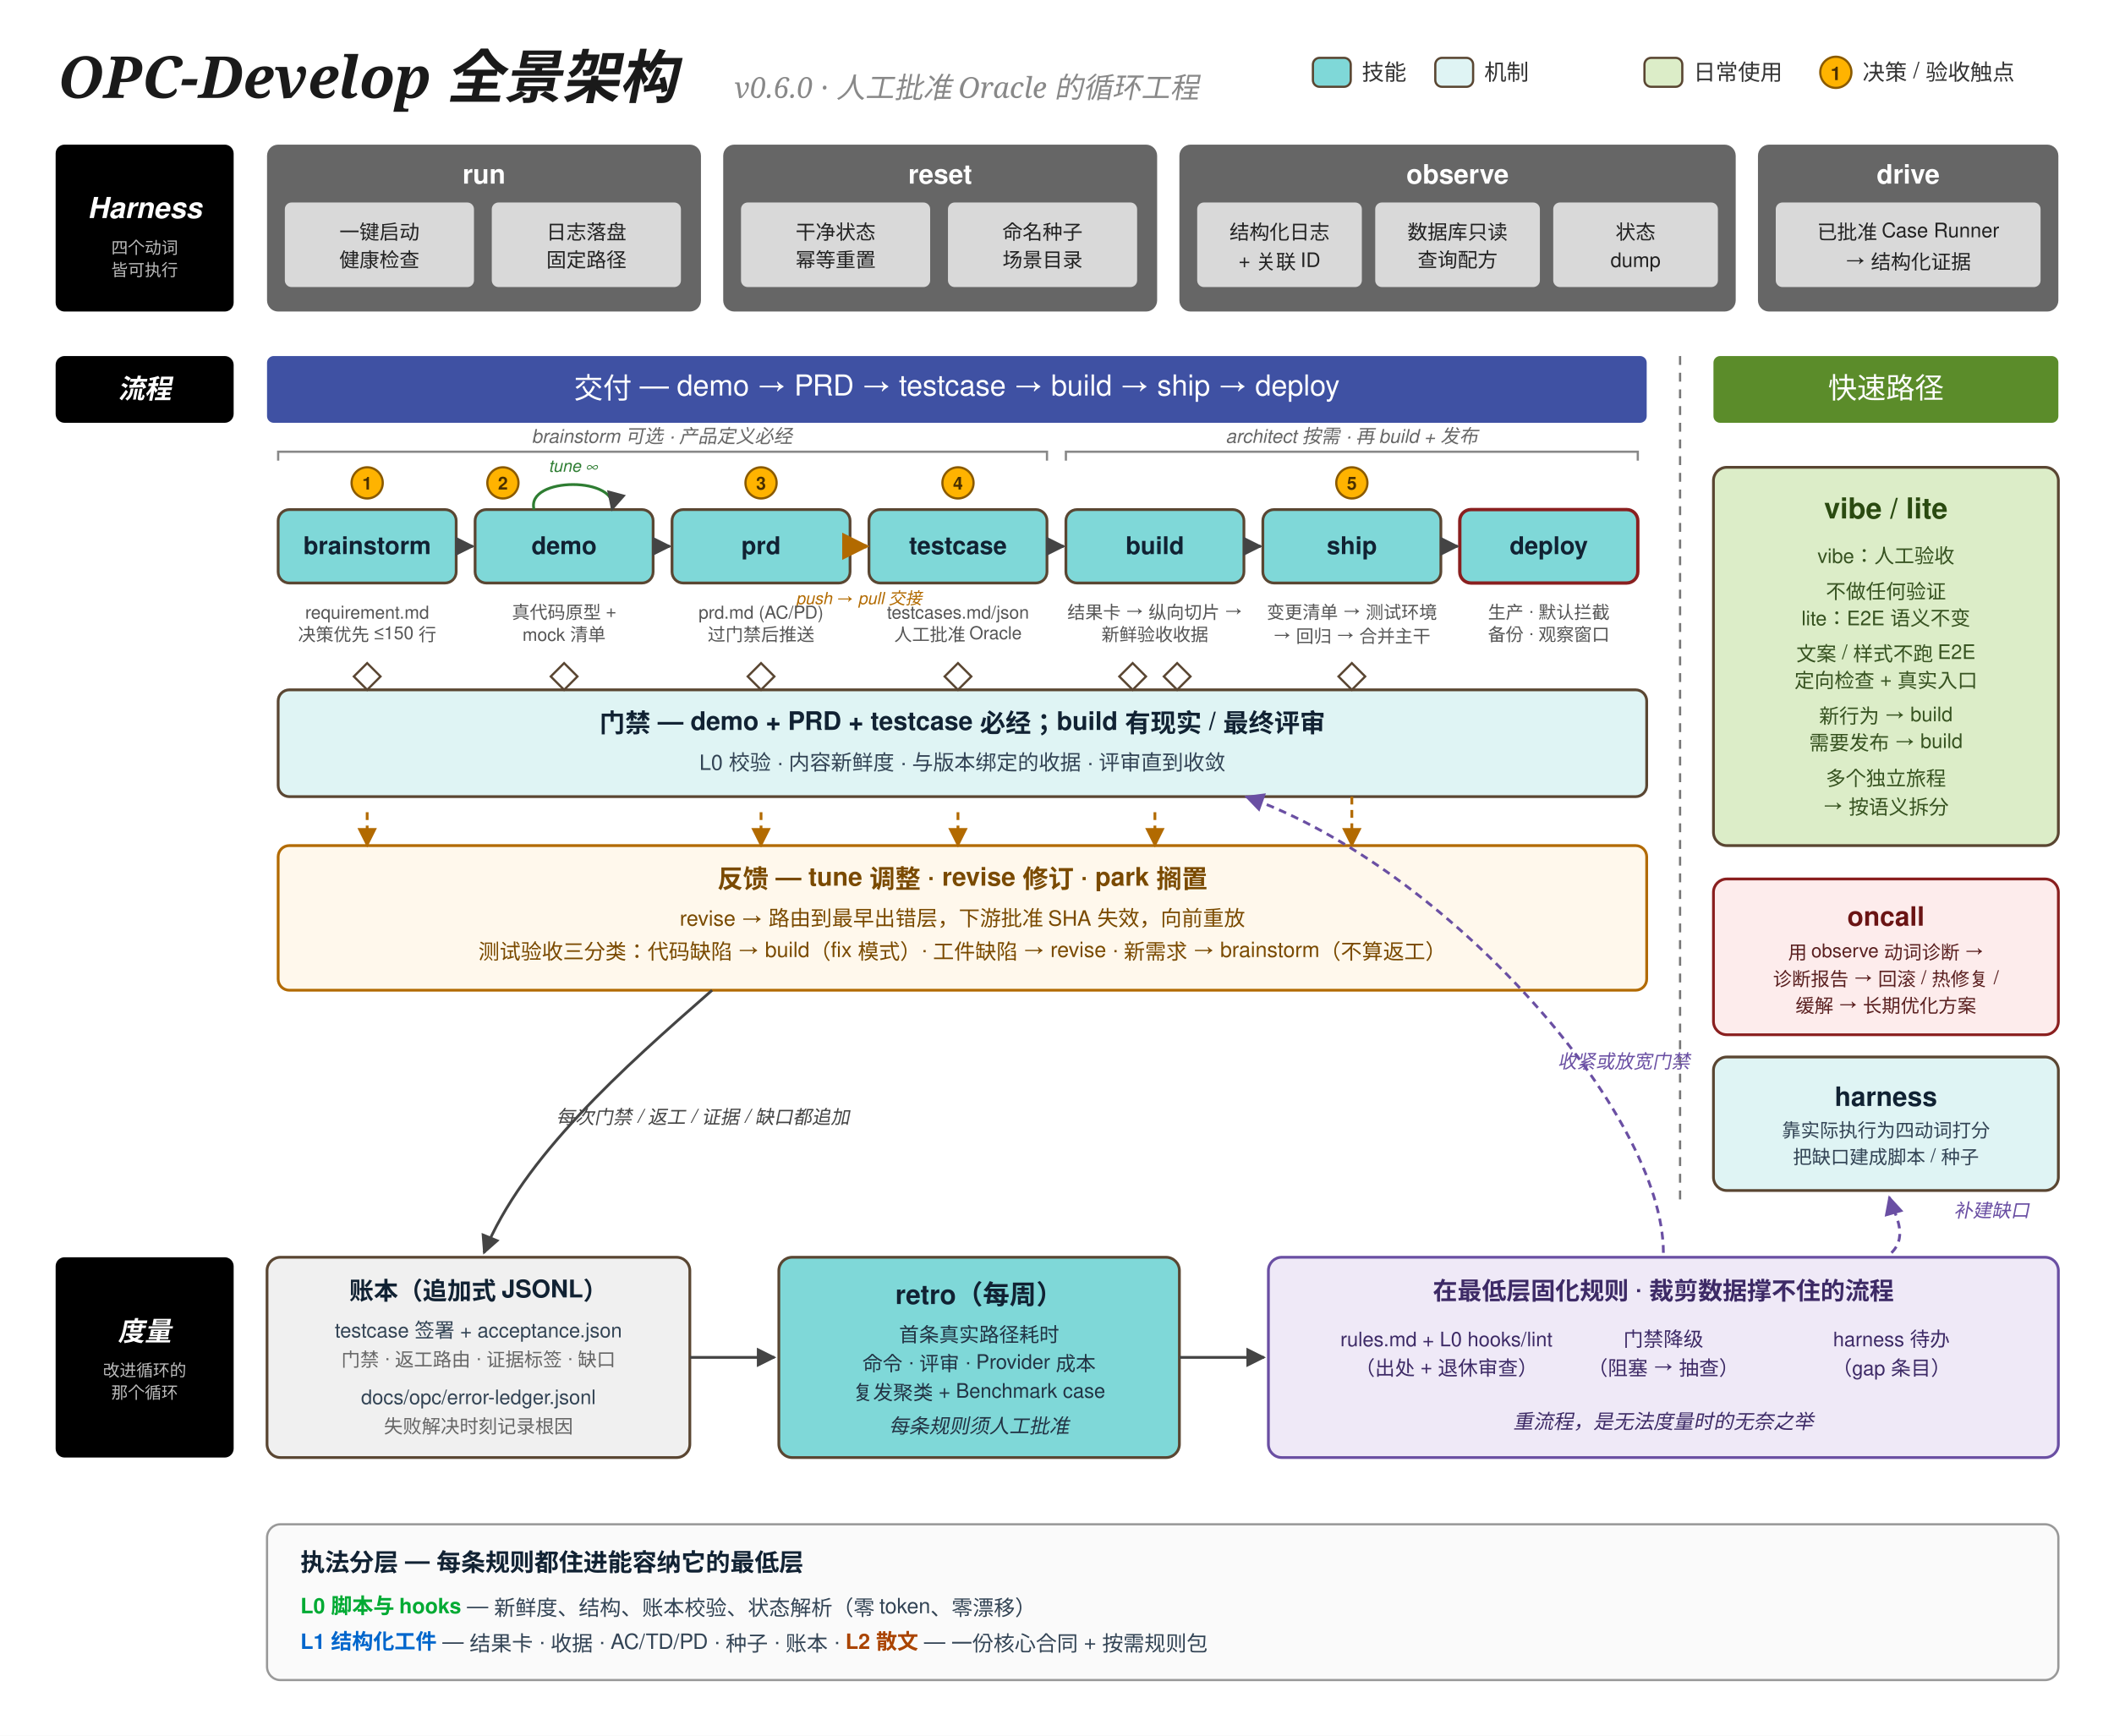
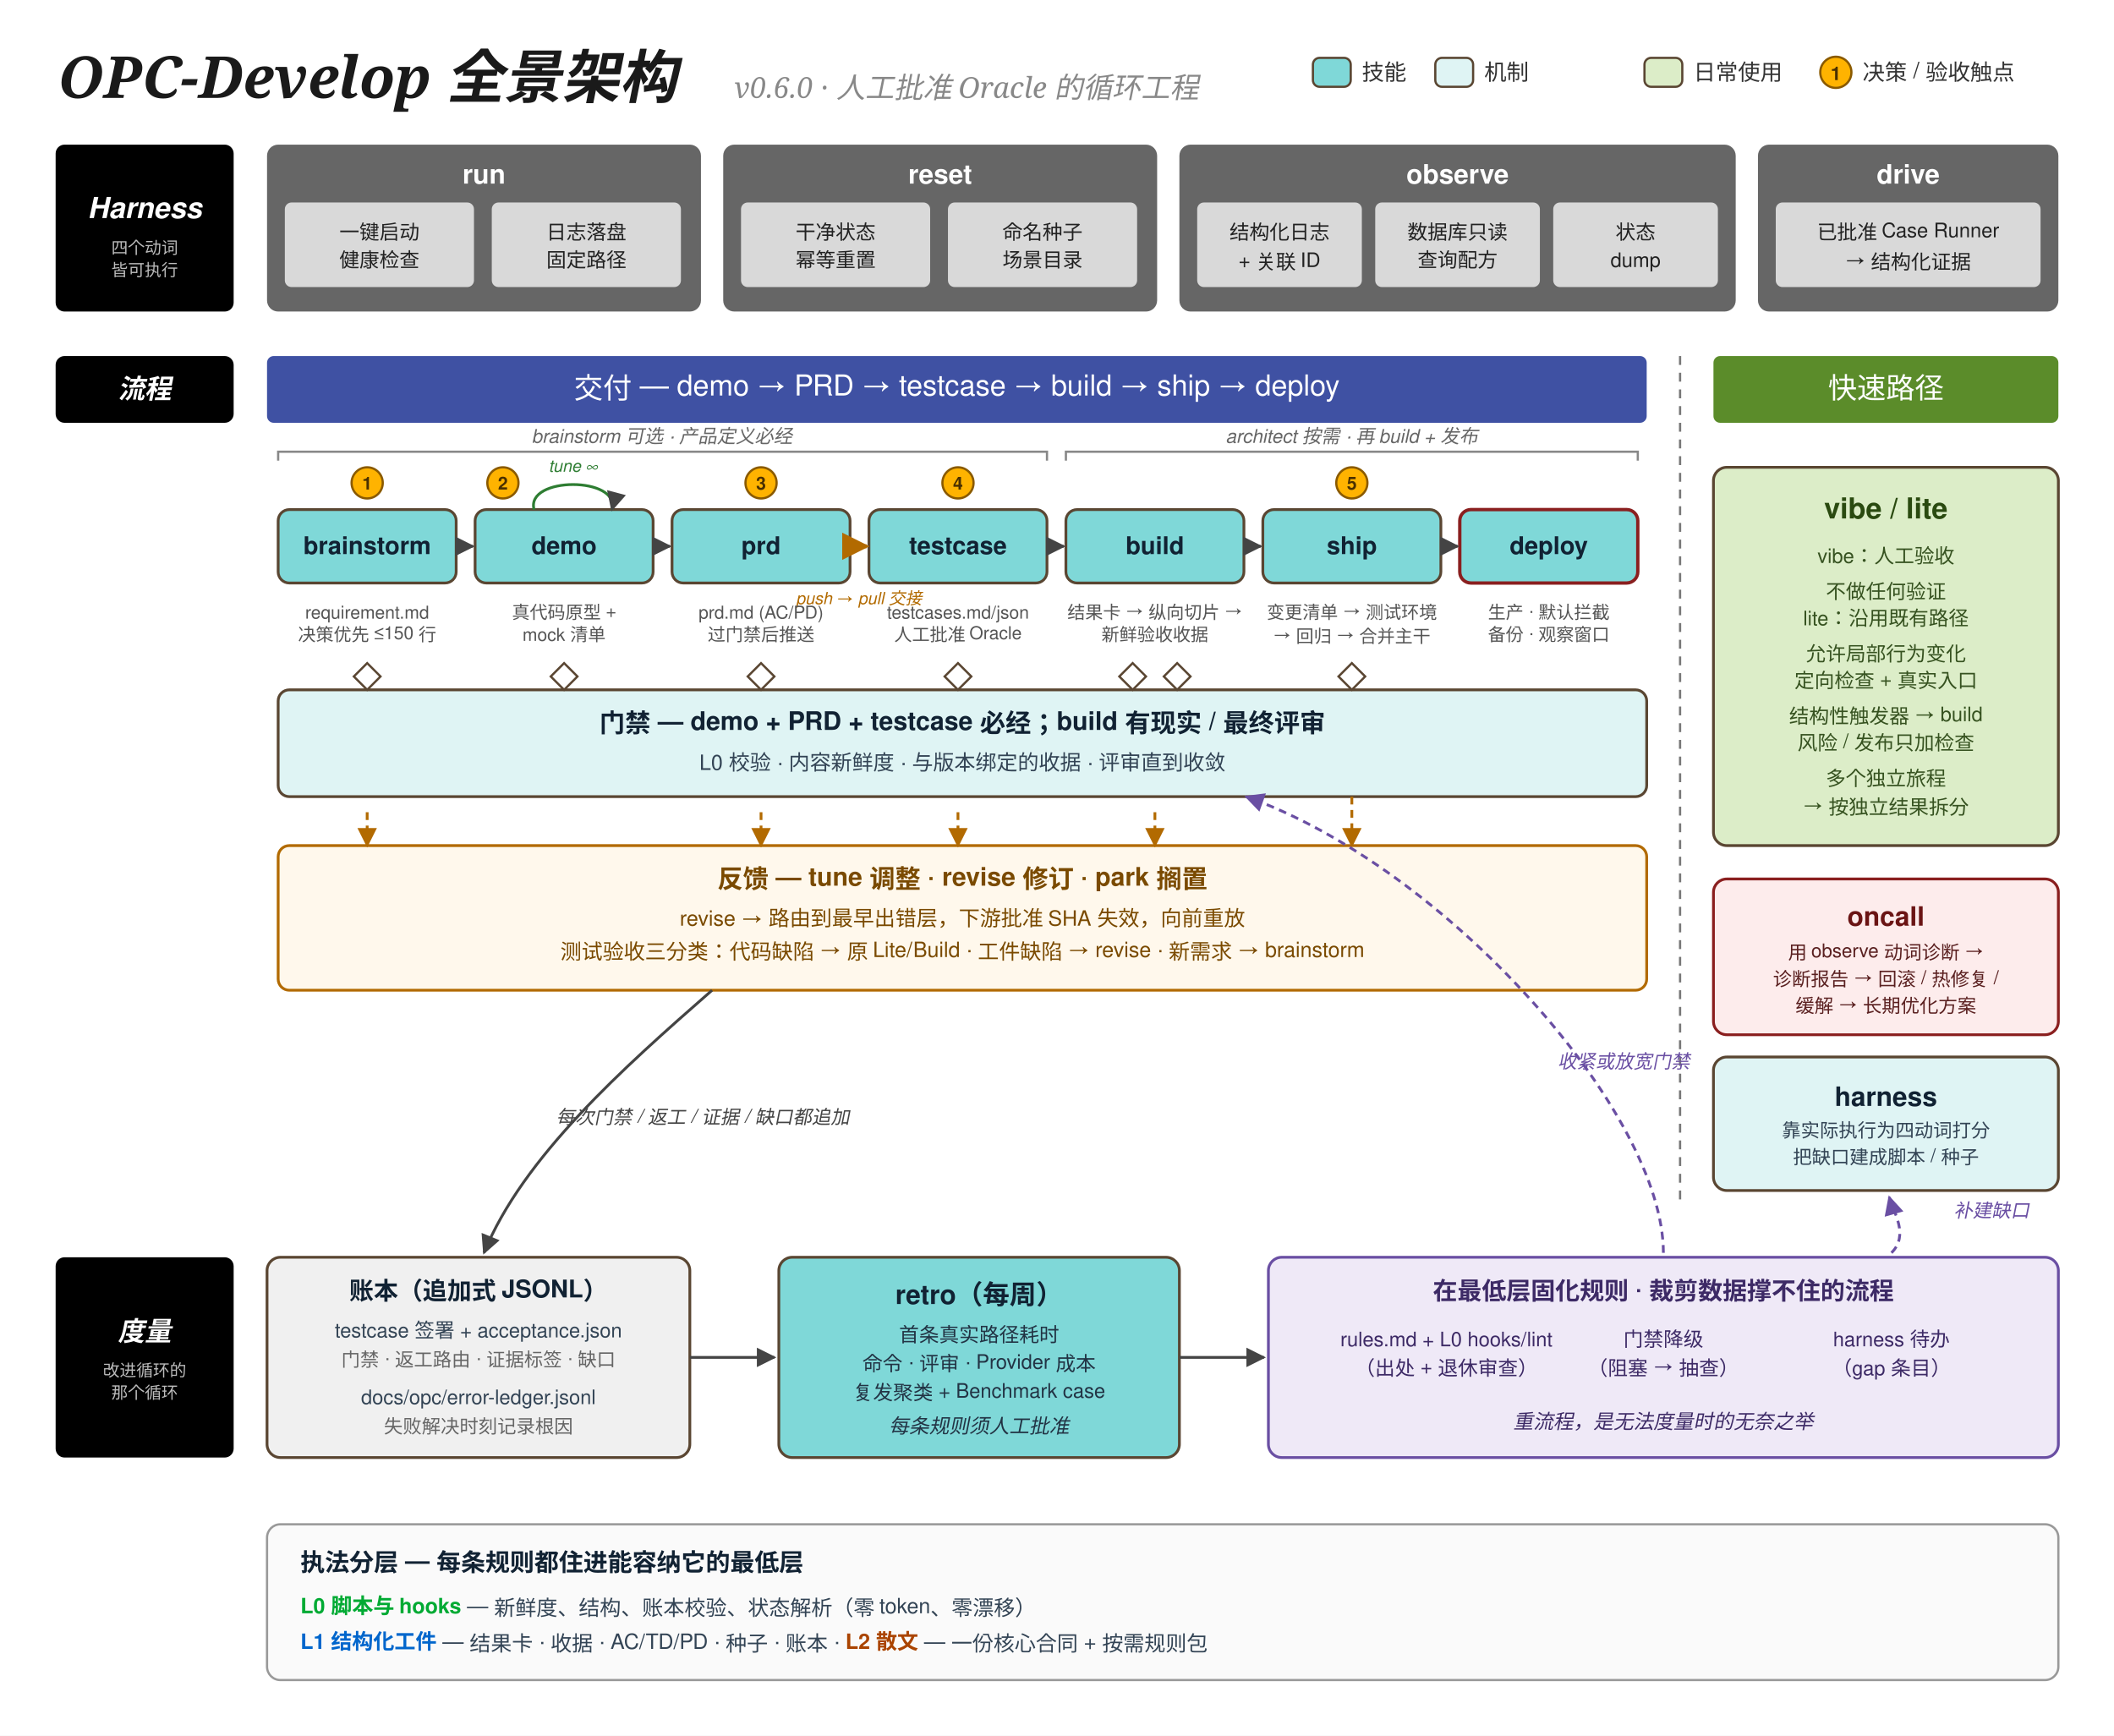
<svg xmlns="http://www.w3.org/2000/svg" width="1900" height="1560" viewBox="0 0 1900 1560" font-family="Helvetica, Arial, sans-serif">
  <defs>
    <marker id="arrow" viewBox="0 0 10 10" refX="9" refY="5" markerWidth="7" markerHeight="7" orient="auto-start-reverse">
      <path d="M 0 0 L 10 5 L 0 10 z" fill="#444" />
    </marker>
    <marker id="arrowAmber" viewBox="0 0 10 10" refX="9" refY="5" markerWidth="7" markerHeight="7" orient="auto-start-reverse">
      <path d="M 0 0 L 10 5 L 0 10 z" fill="#b26a00" />
    </marker>
    <marker id="arrowPurple" viewBox="0 0 10 10" refX="9" refY="5" markerWidth="7" markerHeight="7" orient="auto-start-reverse">
      <path d="M 0 0 L 10 5 L 0 10 z" fill="#6a4fa3" />
    </marker>
  </defs>
  <rect width="1900" height="1560" fill="#ffffff" />
  <text x="52" y="88" font-family="Georgia, serif" font-size="52" font-style="italic" font-weight="bold" fill="#1a1a1a">OPC-Develop 全景架构</text>
  <text x="660" y="88" font-family="Georgia, serif" font-size="26" font-style="italic" fill="#888">v0.6.0 · 人工批准 Oracle 的循环工程</text>
  <g font-size="20" fill="#333">
    <rect x="1180" y="52" width="34" height="26" rx="6" fill="#7fd8d8" stroke="#5a4632" stroke-width="2" />
    <text x="1224" y="72">技能</text>
    <rect x="1290" y="52" width="34" height="26" rx="6" fill="#dff4f4" stroke="#5a4632" stroke-width="2" />
    <text x="1334" y="72">机制</text>
    <rect x="1478" y="52" width="34" height="26" rx="6" fill="#dcedc8" stroke="#5a4632" stroke-width="2" />
    <text x="1522" y="72">日常使用</text>
    <circle cx="1650" cy="65" r="14" fill="#ffb300" stroke="#8a5a00" stroke-width="2" />
    <text x="1650" y="72" text-anchor="middle" font-size="17" font-weight="bold" fill="#4a3000">1</text>
    <text x="1674" y="72">决策 / 验收触点</text>
  </g>
  <rect x="50" y="130" width="160" height="150" rx="8" fill="#000" />
  <text x="130" y="196" text-anchor="middle" font-size="26" font-style="italic" font-weight="bold" fill="#fff">Harness</text>
  <text x="130" y="228" text-anchor="middle" font-size="15" fill="#bbb">四个动词</text>
  <text x="130" y="248" text-anchor="middle" font-size="15" fill="#bbb">皆可执行</text>
  <g>
    <rect x="240" y="130" width="390" height="150" rx="10" fill="#666" />
    <text x="435" y="165" text-anchor="middle" font-size="24" font-weight="bold" fill="#fff">run</text>
    <rect x="256" y="182" width="170" height="76" rx="6" fill="#d9d9d9" />
    <text x="341" y="215" text-anchor="middle" font-size="18" fill="#222">一键启动</text>
    <text x="341" y="240" text-anchor="middle" font-size="18" fill="#222">健康检查</text>
    <rect x="442" y="182" width="170" height="76" rx="6" fill="#d9d9d9" />
    <text x="527" y="215" text-anchor="middle" font-size="18" fill="#222">日志落盘</text>
    <text x="527" y="240" text-anchor="middle" font-size="18" fill="#222">固定路径</text>
    <rect x="650" y="130" width="390" height="150" rx="10" fill="#666" />
    <text x="845" y="165" text-anchor="middle" font-size="24" font-weight="bold" fill="#fff">reset</text>
    <rect x="666" y="182" width="170" height="76" rx="6" fill="#d9d9d9" />
    <text x="751" y="215" text-anchor="middle" font-size="18" fill="#222">干净状态</text>
    <text x="751" y="240" text-anchor="middle" font-size="18" fill="#222">幂等重置</text>
    <rect x="852" y="182" width="170" height="76" rx="6" fill="#d9d9d9" />
    <text x="937" y="215" text-anchor="middle" font-size="18" fill="#222">命名种子</text>
    <text x="937" y="240" text-anchor="middle" font-size="18" fill="#222">场景目录</text>
    <rect x="1060" y="130" width="500" height="150" rx="10" fill="#666" />
    <text x="1310" y="165" text-anchor="middle" font-size="24" font-weight="bold" fill="#fff">observe</text>
    <rect x="1076" y="182" width="148" height="76" rx="6" fill="#d9d9d9" />
    <text x="1150" y="215" text-anchor="middle" font-size="18" fill="#222">结构化日志</text>
    <text x="1150" y="240" text-anchor="middle" font-size="18" fill="#222">+ 关联 ID</text>
    <rect x="1236" y="182" width="148" height="76" rx="6" fill="#d9d9d9" />
    <text x="1310" y="215" text-anchor="middle" font-size="18" fill="#222">数据库只读</text>
    <text x="1310" y="240" text-anchor="middle" font-size="18" fill="#222">查询配方</text>
    <rect x="1396" y="182" width="148" height="76" rx="6" fill="#d9d9d9" />
    <text x="1470" y="215" text-anchor="middle" font-size="18" fill="#222">状态</text>
    <text x="1470" y="240" text-anchor="middle" font-size="18" fill="#222">dump</text>
    <rect x="1580" y="130" width="270" height="150" rx="10" fill="#666" />
    <text x="1715" y="165" text-anchor="middle" font-size="24" font-weight="bold" fill="#fff">drive</text>
    <rect x="1596" y="182" width="238" height="76" rx="6" fill="#d9d9d9" />
    <text x="1715" y="215" text-anchor="middle" font-size="18" fill="#222">已批准 Case Runner</text>
    <text x="1715" y="240" text-anchor="middle" font-size="18" fill="#222">→ 结构化证据</text>
  </g>
  <rect x="50" y="320" width="160" height="60" rx="8" fill="#000" />
  <text x="130" y="358" text-anchor="middle" font-size="24" font-style="italic" font-weight="bold" fill="#fff">流程</text>
  <rect x="240" y="320" width="1240" height="60" rx="6" fill="#3f51a3" />
  <text x="860" y="358" text-anchor="middle" font-size="26" fill="#fff">交付 — demo → PRD → testcase → build → ship → deploy</text>
  <line x1="1510" y1="320" x2="1510" y2="1080" stroke="#777" stroke-width="2" stroke-dasharray="8,7" />
  <rect x="1540" y="320" width="310" height="60" rx="6" fill="#5b8c2a" />
  <text x="1695" y="358" text-anchor="middle" font-size="26" fill="#fff">快速路径</text>
  <g stroke="#888" stroke-width="2" fill="none">
    <path d="M 250 414 L 250 406 L 941 406 L 941 414" />
    <path d="M 958 414 L 958 406 L 1472 406 L 1472 414" />
  </g>
  <text x="595" y="398" text-anchor="middle" font-size="17" font-style="italic" fill="#666">brainstorm 可选 · 产品定义必经</text>
  <text x="1215" y="398" text-anchor="middle" font-size="17" font-style="italic" fill="#666">architect 按需 · 再 build + 发布</text>
  <g font-size="22" font-weight="bold" fill="#123">
    <circle cx="330" cy="434" r="14" fill="#ffb300" stroke="#8a5a00" stroke-width="2" />
    <text x="330" y="440" text-anchor="middle" font-size="16" fill="#4a3000">1</text>
    <rect x="250" y="458" width="160" height="66" rx="10" fill="#7fd8d8" stroke="#5a4632" stroke-width="2.5" />
    <text x="330" y="498" text-anchor="middle">brainstorm</text>
    <circle cx="452" cy="434" r="14" fill="#ffb300" stroke="#8a5a00" stroke-width="2" />
    <text x="452" y="440" text-anchor="middle" font-size="16" fill="#4a3000">2</text>
    <rect x="427" y="458" width="160" height="66" rx="10" fill="#7fd8d8" stroke="#5a4632" stroke-width="2.5" />
    <text x="507" y="498" text-anchor="middle">demo</text>
    <circle cx="684" cy="434" r="14" fill="#ffb300" stroke="#8a5a00" stroke-width="2" />
    <text x="684" y="440" text-anchor="middle" font-size="16" fill="#4a3000">3</text>
    <rect x="604" y="458" width="160" height="66" rx="10" fill="#7fd8d8" stroke="#5a4632" stroke-width="2.5" />
    <text x="684" y="498" text-anchor="middle">prd</text>
    <circle cx="861" cy="434" r="14" fill="#ffb300" stroke="#8a5a00" stroke-width="2" />
    <text x="861" y="440" text-anchor="middle" font-size="16" fill="#4a3000">4</text>
    <rect x="781" y="458" width="160" height="66" rx="10" fill="#7fd8d8" stroke="#5a4632" stroke-width="2.5" />
    <text x="861" y="498" text-anchor="middle">testcase</text>
    <rect x="958" y="458" width="160" height="66" rx="10" fill="#7fd8d8" stroke="#5a4632" stroke-width="2.5" />
    <text x="1038" y="498" text-anchor="middle">build</text>
    <circle cx="1215" cy="434" r="14" fill="#ffb300" stroke="#8a5a00" stroke-width="2" />
    <text x="1215" y="440" text-anchor="middle" font-size="16" fill="#4a3000">5</text>
    <rect x="1135" y="458" width="160" height="66" rx="10" fill="#7fd8d8" stroke="#5a4632" stroke-width="2.5" />
    <text x="1215" y="498" text-anchor="middle">ship</text>
    <rect x="1312" y="458" width="160" height="66" rx="10" fill="#7fd8d8" stroke="#8a1f1f" stroke-width="3" />
    <text x="1392" y="498" text-anchor="middle">deploy</text>
  </g>
  <g stroke="#444" stroke-width="2.5" fill="none">
    <line x1="410" y1="491" x2="425" y2="491" marker-end="url(#arrow)" />
    <line x1="587" y1="491" x2="602" y2="491" marker-end="url(#arrow)" />
    <line x1="941" y1="491" x2="956" y2="491" marker-end="url(#arrow)" />
    <line x1="1118" y1="491" x2="1133" y2="491" marker-end="url(#arrow)" />
    <line x1="1295" y1="491" x2="1310" y2="491" marker-end="url(#arrow)" />
  </g>
  <line x1="764" y1="491" x2="779" y2="491" stroke="#b26a00" stroke-width="3.5" marker-end="url(#arrowAmber)" />
  <text x="772" y="543" text-anchor="middle" font-size="15" font-style="italic" fill="#b26a00">push → pull 交接</text>
  <path d="M 480 458 C 472 428, 558 428, 550 458" stroke="#2e7d32" stroke-width="2.5" fill="none" marker-end="url(#arrow)" />
  <text x="515" y="424" text-anchor="middle" font-size="15" fill="#2e7d32" font-style="italic">tune ∞</text>
  <g font-size="16" fill="#555" text-anchor="middle">
    <text x="330" y="556">requirement.md</text>
    <text x="330" y="576">决策优先 ≤150 行</text>
    <text x="507" y="556">真代码原型 +</text>
    <text x="507" y="576">mock 清单</text>
    <text x="684" y="556">prd.md (AC/PD)</text>
    <text x="684" y="576">过门禁后推送</text>
    <text x="861" y="556">testcases.md/json</text>
    <text x="861" y="576">人工批准 Oracle</text>
    <text x="1038" y="556">结果卡 → 纵向切片 →</text>
    <text x="1038" y="576">新鲜验收收据</text>
    <text x="1215" y="556">变更清单 → 测试环境</text>
    <text x="1215" y="576">→ 回归 → 合并主干</text>
    <text x="1392" y="556">生产 · 默认拦截</text>
    <text x="1392" y="576">备份 · 观察窗口</text>
  </g>
  <rect x="250" y="620" width="1230" height="96" rx="10" fill="#dff4f4" stroke="#5a4632" stroke-width="2.5" />
  <text x="865" y="658" text-anchor="middle" font-size="23" font-weight="bold" fill="#123">门禁 — demo + PRD + testcase 必经；build 有现实 / 最终评审</text>
  <text x="865" y="692" text-anchor="middle" font-size="19" fill="#345">L0 校验 · 内容新鲜度 · 与版本绑定的收据 · 评审直到收敛</text>
  <g fill="#fff" stroke="#5a4632" stroke-width="2">
    <path d="M 330 596 l 12 12 l -12 12 l -12 -12 z" />
    <path d="M 507 596 l 12 12 l -12 12 l -12 -12 z" />
    <path d="M 684 596 l 12 12 l -12 12 l -12 -12 z" />
    <path d="M 861 596 l 12 12 l -12 12 l -12 -12 z" />
    <path d="M 1018 596 l 12 12 l -12 12 l -12 -12 z" />
    <path d="M 1058 596 l 12 12 l -12 12 l -12 -12 z" />
    <path d="M 1215 596 l 12 12 l -12 12 l -12 -12 z" />
  </g>
  <rect x="250" y="760" width="1230" height="130" rx="10" fill="#fff8ec" stroke="#b26a00" stroke-width="2.5" />
  <text x="865" y="798" text-anchor="middle" font-size="23" font-weight="bold" fill="#7a4a00">反馈 — tune 调整 · revise 修订 · park 搁置</text>
  <text x="865" y="832" text-anchor="middle" font-size="19" fill="#7a4a00">revise → 路由到最早出错层，下游批准 SHA 失效，向前重放</text>
-   <text x="865" y="862" text-anchor="middle" font-size="19" fill="#7a4a00">测试验收三分类：代码缺陷 → build（fix 模式）· 工件缺陷 → revise · 新需求 → brainstorm（不算返工）</text>
+   <text x="865" y="862" text-anchor="middle" font-size="19" fill="#7a4a00">测试验收三分类：代码缺陷 → 原 Lite/Build · 工件缺陷 → revise · 新需求 → brainstorm</text>
  <g stroke="#b26a00" stroke-width="2.5" fill="none" stroke-dasharray="7,5">
    <path d="M 1215 760 C 1215 740, 1215 730, 1215 716" marker-end="url(#arrowAmber)" transform="rotate(180 1215 738)" />
    <path d="M 330 760 C 330 745, 330 740, 330 730" marker-end="url(#arrowAmber)" transform="rotate(180 330 745)" />
    <path d="M 684 760 C 684 745, 684 740, 684 730" marker-end="url(#arrowAmber)" transform="rotate(180 684 745)" />
    <path d="M 861 760 C 861 745, 861 740, 861 730" marker-end="url(#arrowAmber)" transform="rotate(180 861 745)" />
    <path d="M 1038 760 C 1038 745, 1038 740, 1038 730" marker-end="url(#arrowAmber)" transform="rotate(180 1038 745)" />
  </g>
  <rect x="1540" y="420" width="310" height="340" rx="12" fill="#dcedc8" stroke="#5a4632" stroke-width="2.5" />
  <text x="1695" y="466" text-anchor="middle" font-size="26" font-weight="bold" fill="#2a4a10">vibe / lite</text>
  <g font-size="18" fill="#365220" text-anchor="middle">
    <text x="1695" y="506">vibe：人工验收</text>
    <text x="1695" y="538">不做任何验证</text>
-     <text x="1695" y="562">lite：E2E 语义不变</text>
-     <text x="1695" y="594">文案 / 样式不跑 E2E</text>
+     <text x="1695" y="562">lite：沿用既有路径</text>
+     <text x="1695" y="594">允许局部行为变化</text>
    <text x="1695" y="618">定向检查 + 真实入口</text>
-     <text x="1695" y="650">新行为 → build</text>
-     <text x="1695" y="674">需要发布 → build</text>
+     <text x="1695" y="650">结构性触发器 → build</text>
+     <text x="1695" y="674">风险 / 发布只加检查</text>
    <text x="1695" y="706">多个独立旅程</text>
-     <text x="1695" y="730">→ 按语义拆分</text>
+     <text x="1695" y="730">→ 按独立结果拆分</text>
  </g>
  <rect x="1540" y="790" width="310" height="140" rx="12" fill="#fdecec" stroke="#8a1f1f" stroke-width="2.5" />
  <text x="1695" y="832" text-anchor="middle" font-size="24" font-weight="bold" fill="#6a1414">oncall</text>
  <text x="1695" y="862" text-anchor="middle" font-size="17" fill="#5a2020">用 observe 动词诊断 →</text>
  <text x="1695" y="886" text-anchor="middle" font-size="17" fill="#5a2020">诊断报告 → 回滚 / 热修复 /</text>
  <text x="1695" y="910" text-anchor="middle" font-size="17" fill="#5a2020">缓解 → 长期优化方案</text>
  <rect x="1540" y="950" width="310" height="120" rx="12" fill="#dff4f4" stroke="#5a4632" stroke-width="2.5" />
  <text x="1695" y="994" text-anchor="middle" font-size="24" font-weight="bold" fill="#123">harness</text>
  <text x="1695" y="1022" text-anchor="middle" font-size="17" fill="#345">靠实际执行为四动词打分</text>
  <text x="1695" y="1046" text-anchor="middle" font-size="17" fill="#345">把缺口建成脚本 / 种子</text>
  <rect x="50" y="1130" width="160" height="180" rx="8" fill="#000" />
  <text x="130" y="1205" text-anchor="middle" font-size="24" font-style="italic" font-weight="bold" fill="#fff">度量</text>
  <text x="130" y="1237" text-anchor="middle" font-size="15" fill="#bbb">改进循环的</text>
  <text x="130" y="1257" text-anchor="middle" font-size="15" fill="#bbb">那个循环</text>
  <rect x="240" y="1130" width="380" height="180" rx="12" fill="#f0f0f0" stroke="#5a4632" stroke-width="2.5" />
  <text x="430" y="1168" text-anchor="middle" font-size="22" font-weight="bold" fill="#123">账本（追加式 JSONL）</text>
  <text x="430" y="1202" text-anchor="middle" font-size="18" fill="#345">testcase 签署 + acceptance.json</text>
  <text x="430" y="1228" text-anchor="middle" font-size="17" fill="#666">门禁 · 返工路由 · 证据标签 · 缺口</text>
  <text x="430" y="1262" text-anchor="middle" font-size="18" fill="#345">docs/opc/error-ledger.jsonl</text>
  <text x="430" y="1288" text-anchor="middle" font-size="17" fill="#666">失败解决时刻记录根因</text>
  <rect x="700" y="1130" width="360" height="180" rx="12" fill="#7fd8d8" stroke="#5a4632" stroke-width="2.5" />
  <text x="880" y="1172" text-anchor="middle" font-size="24" font-weight="bold" fill="#123">retro（每周）</text>
  <text x="880" y="1206" text-anchor="middle" font-size="18" fill="#234">首条真实路径耗时</text>
  <text x="880" y="1232" text-anchor="middle" font-size="18" fill="#234">命令 · 评审 · Provider 成本</text>
  <text x="880" y="1258" text-anchor="middle" font-size="18" fill="#234">复发聚类 + Benchmark case</text>
  <text x="880" y="1288" text-anchor="middle" font-size="18" font-style="italic" fill="#234">每条规则须人工批准</text>
  <rect x="1140" y="1130" width="710" height="180" rx="12" fill="#efe9f7" stroke="#6a4fa3" stroke-width="2.5" />
  <text x="1495" y="1168" text-anchor="middle" font-size="22" font-weight="bold" fill="#3d2a66">在最低层固化规则 · 裁剪数据撑不住的流程</text>
  <g font-size="18" fill="#3d2a66" text-anchor="middle">
    <text x="1300" y="1210">rules.md + L0 hooks/lint</text>
    <text x="1300" y="1236">（出处 + 退休审查）</text>
    <text x="1495" y="1210">门禁降级</text>
    <text x="1495" y="1236">（阻塞 → 抽查）</text>
    <text x="1700" y="1210">harness 待办</text>
    <text x="1700" y="1236">（gap 条目）</text>
    <text x="1495" y="1284" font-style="italic">重流程，是无法度量时的无奈之举</text>
  </g>
  <g stroke="#444" stroke-width="2.5" fill="none">
    <path d="M 640 890 C 560 960, 470 1040, 435 1126" marker-end="url(#arrow)" />
    <line x1="620" y1="1220" x2="696" y2="1220" marker-end="url(#arrow)" />
    <line x1="1060" y1="1220" x2="1136" y2="1220" marker-end="url(#arrow)" />
  </g>
  <text x="500" y="1010" font-size="17" fill="#444" font-style="italic">每次门禁 / 返工 / 证据 / 缺口都追加</text>
  <g stroke="#6a4fa3" stroke-width="2.5" fill="none" stroke-dasharray="7,5">
    <path d="M 1495 1126 C 1495 1000, 1300 780, 1120 716" marker-end="url(#arrowPurple)" />
    <path d="M 1700 1126 C 1716 1110, 1702 1090, 1698 1076" marker-end="url(#arrowPurple)" />
  </g>
  <text x="1400" y="960" font-size="17" fill="#6a4fa3" font-style="italic">收紧或放宽门禁</text>
  <text x="1790" y="1094" font-size="17" fill="#6a4fa3" font-style="italic" text-anchor="middle">补建缺口</text>
  <rect x="240" y="1370" width="1610" height="140" rx="12" fill="#fafafa" stroke="#999" stroke-width="2" />
  <text x="270" y="1412" font-size="22" font-weight="bold" fill="#123">执法分层 — 每条规则都住进能容纳它的最低层</text>
  <g font-size="19" fill="#345">
    <text x="270" y="1450">
      <tspan font-weight="bold" fill="#0a3">L0 脚本与 hooks</tspan> — 新鲜度、结构、账本校验、状态解析（零 token、零漂移）</text>
    <text x="270" y="1482">
      <tspan font-weight="bold" fill="#06c">L1 结构化工件</tspan> — 结果卡 · 收据 · AC/TD/PD · 种子 · 账本   ·   <tspan font-weight="bold" fill="#a40">L2 散文</tspan> — 一份核心合同 + 按需规则包</text>
  </g>
</svg>
